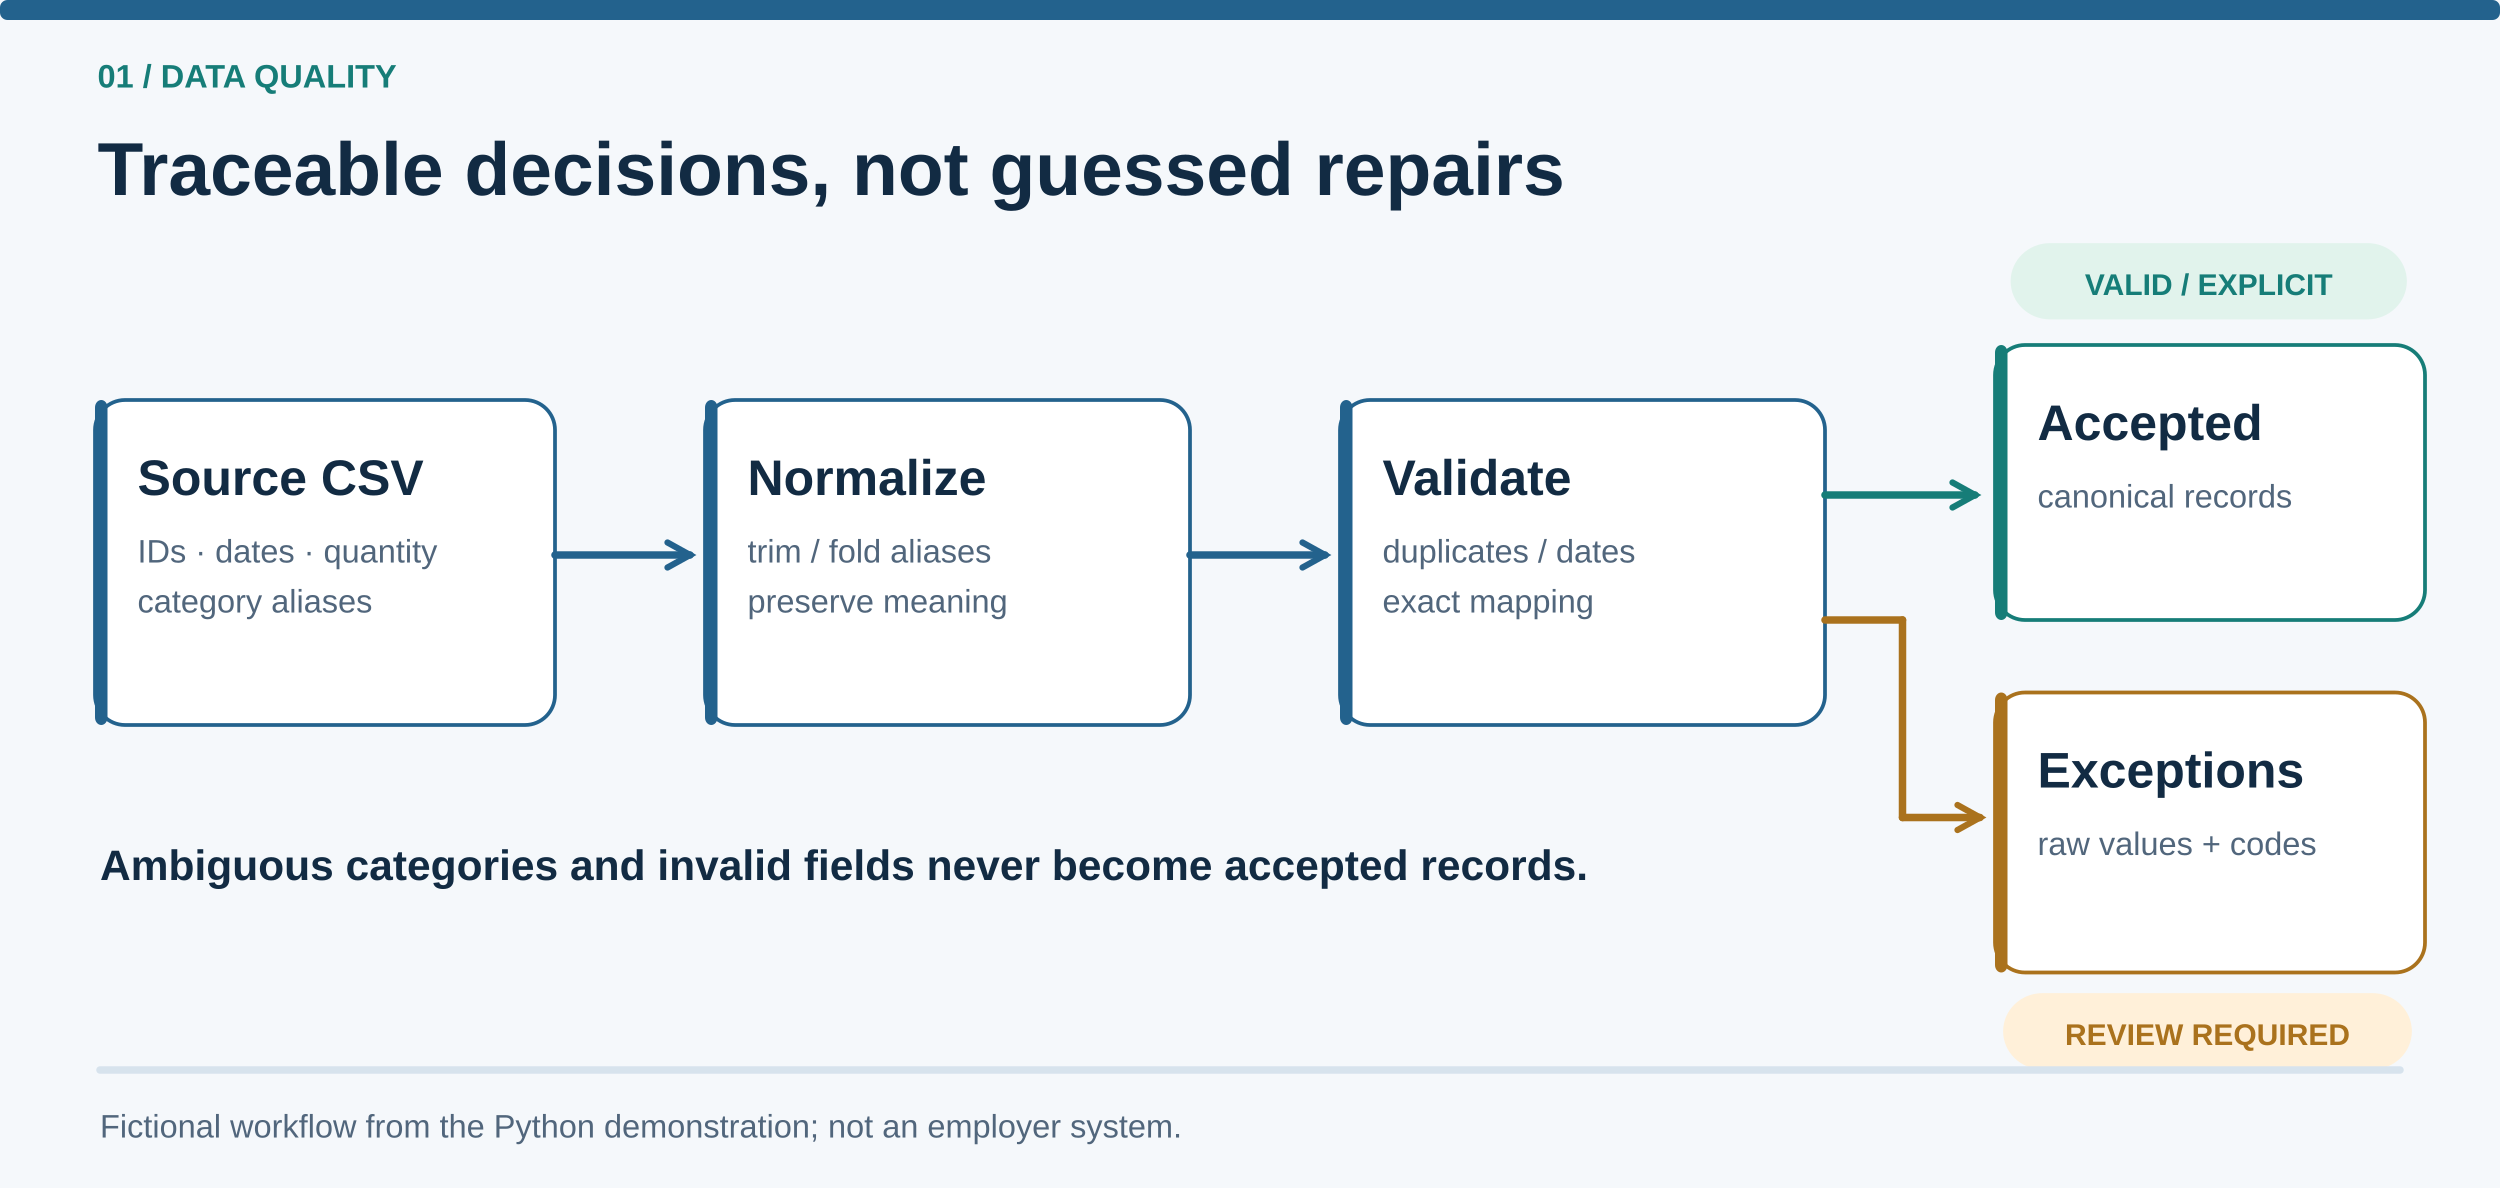
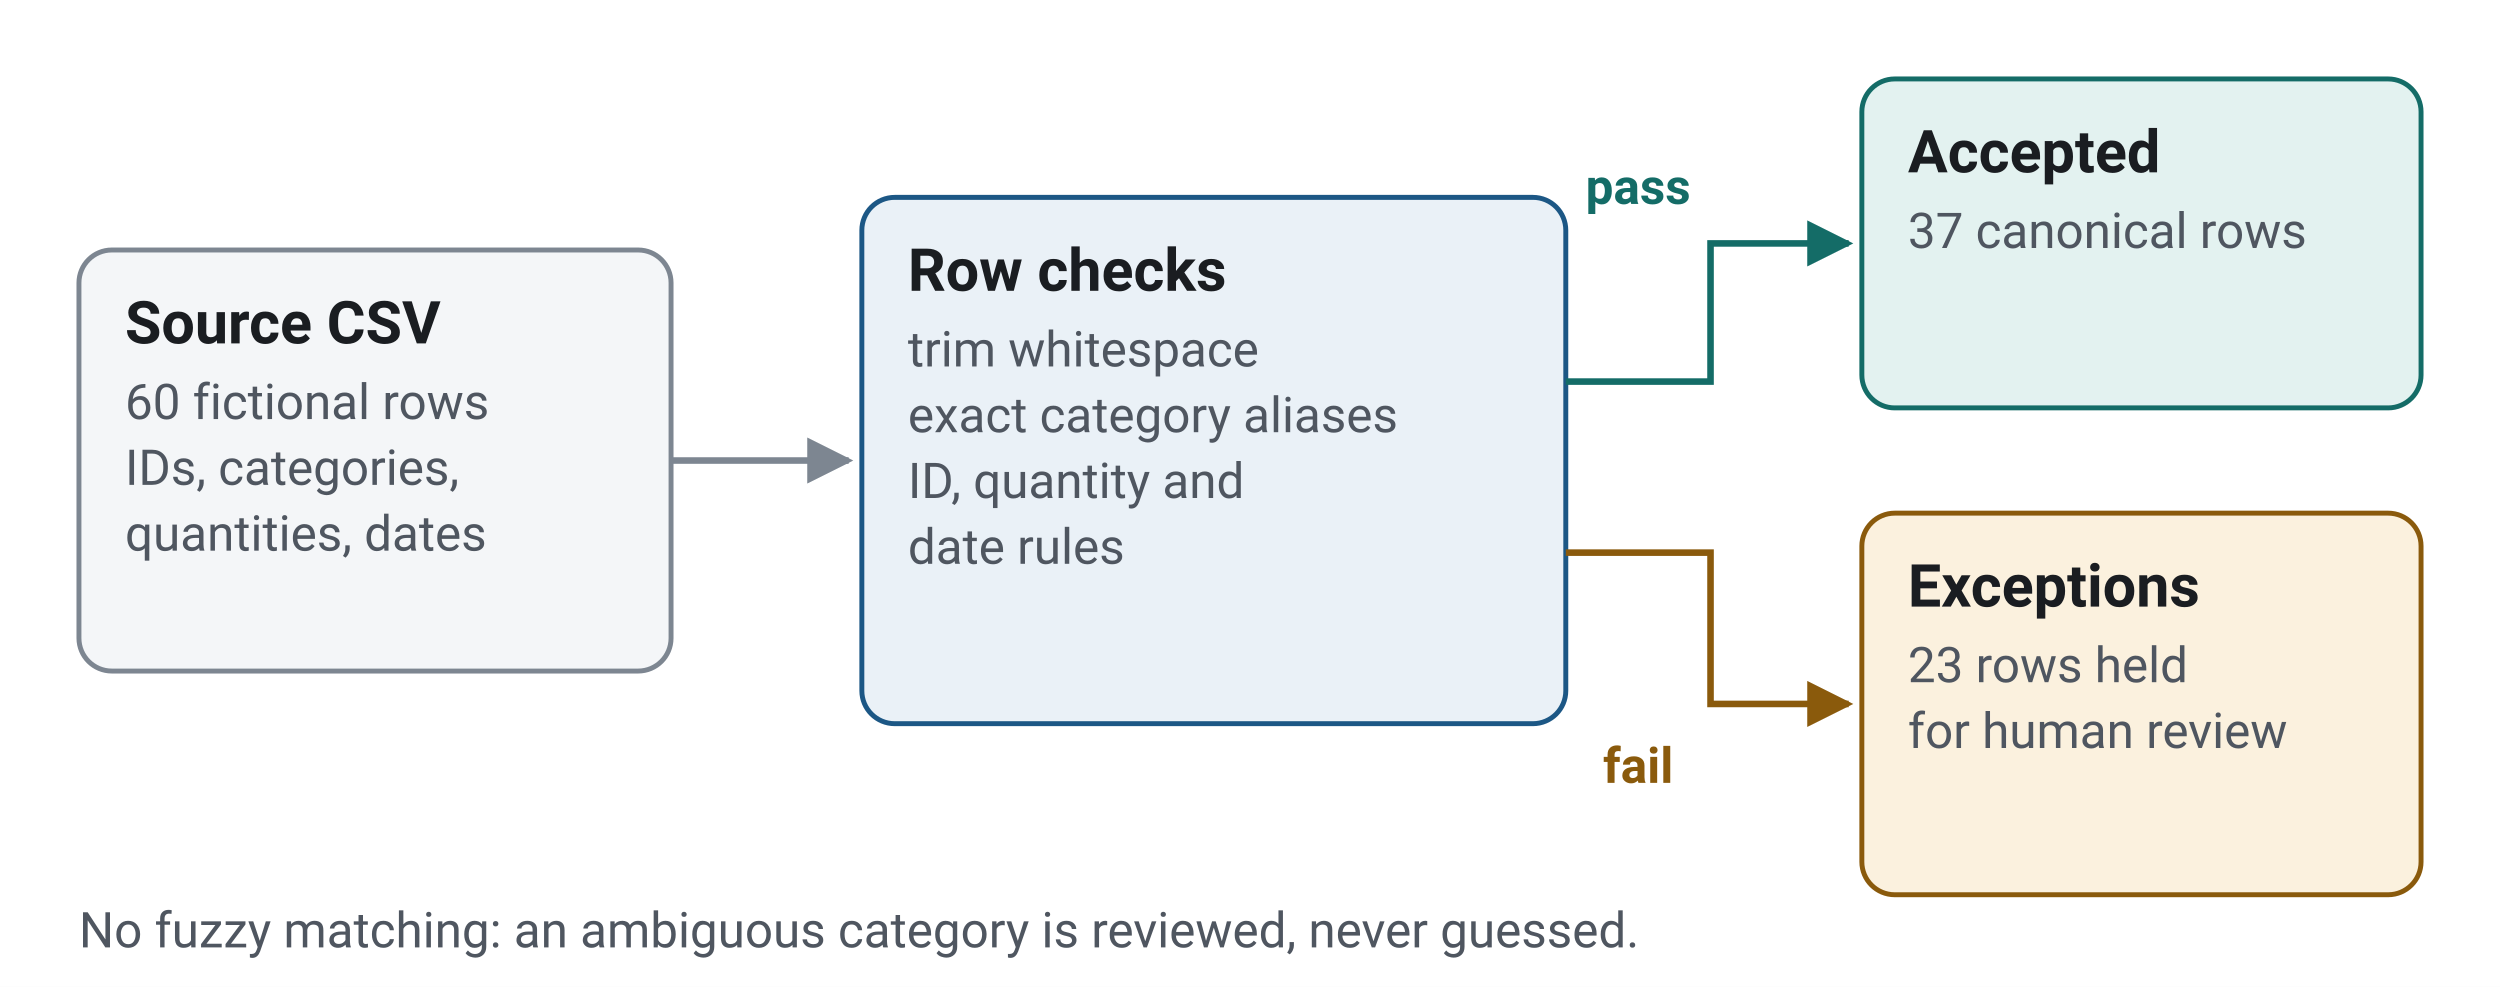
- <svg xmlns="http://www.w3.org/2000/svg" width="1000" height="475" viewBox="0 0 1000 475" role="img" aria-labelledby="t d">
-   <rect x="0" y="0" width="1000" height="475" rx="0" fill="#F5F8FB" stroke="#F5F8FB" stroke-width="1.5" />
-   <rect x="0" y="0" width="1000" height="8" rx="3" fill="#23628D" />
-   <text x="39" y="35" fill="#167D78" font-family="system-ui,-apple-system,Segoe UI,Arial,sans-serif" font-size="13" font-weight="800" text-anchor="start">01 / DATA QUALITY</text>
-   <text x="39" y="78" fill="#122B43" font-family="system-ui,-apple-system,Segoe UI,Arial,sans-serif" font-size="30" font-weight="750" text-anchor="start">Traceable decisions, not guessed repairs</text>
-   <rect x="38" y="160" width="184" height="130" rx="12" fill="#FFFFFF" stroke="#23628D" stroke-width="1.5" />
-   <rect x="38" y="160" width="5" height="130" rx="3" fill="#23628D" />
-   <text x="55" y="198" fill="#122B43" font-family="system-ui,-apple-system,Segoe UI,Arial,sans-serif" font-size="20" font-weight="750" text-anchor="start">Source CSV</text>
-   <text x="55" y="225" fill="#51667C" font-family="system-ui,-apple-system,Segoe UI,Arial,sans-serif" font-size="13" font-weight="500" text-anchor="start">IDs · dates · quantity</text>
-   <text x="55" y="245" fill="#51667C" font-family="system-ui,-apple-system,Segoe UI,Arial,sans-serif" font-size="13" font-weight="500" text-anchor="start">category aliases</text>
-   <rect x="282" y="160" width="194" height="130" rx="12" fill="#FFFFFF" stroke="#23628D" stroke-width="1.5" />
-   <rect x="282" y="160" width="5" height="130" rx="3" fill="#23628D" />
-   <text x="299" y="198" fill="#122B43" font-family="system-ui,-apple-system,Segoe UI,Arial,sans-serif" font-size="20" font-weight="750" text-anchor="start">Normalize</text>
-   <text x="299" y="225" fill="#51667C" font-family="system-ui,-apple-system,Segoe UI,Arial,sans-serif" font-size="13" font-weight="500" text-anchor="start">trim / fold aliases</text>
-   <text x="299" y="245" fill="#51667C" font-family="system-ui,-apple-system,Segoe UI,Arial,sans-serif" font-size="13" font-weight="500" text-anchor="start">preserve meaning</text>
-   <rect x="536" y="160" width="194" height="130" rx="12" fill="#FFFFFF" stroke="#23628D" stroke-width="1.5" />
-   <rect x="536" y="160" width="5" height="130" rx="3" fill="#23628D" />
-   <text x="553" y="198" fill="#122B43" font-family="system-ui,-apple-system,Segoe UI,Arial,sans-serif" font-size="20" font-weight="750" text-anchor="start">Validate</text>
-   <text x="553" y="225" fill="#51667C" font-family="system-ui,-apple-system,Segoe UI,Arial,sans-serif" font-size="13" font-weight="500" text-anchor="start">duplicates / dates</text>
-   <text x="553" y="245" fill="#51667C" font-family="system-ui,-apple-system,Segoe UI,Arial,sans-serif" font-size="13" font-weight="500" text-anchor="start">exact mapping</text>
-   <rect x="798" y="138" width="172" height="110" rx="12" fill="#FFFFFF" stroke="#167D78" stroke-width="1.5" />
-   <rect x="798" y="138" width="5" height="110" rx="3" fill="#167D78" />
-   <text x="815" y="176" fill="#122B43" font-family="system-ui,-apple-system,Segoe UI,Arial,sans-serif" font-size="20" font-weight="750" text-anchor="start">Accepted</text>
-   <text x="815" y="203" fill="#51667C" font-family="system-ui,-apple-system,Segoe UI,Arial,sans-serif" font-size="13" font-weight="500" text-anchor="start">canonical records</text>
-   <rect x="798" y="277" width="172" height="112" rx="12" fill="#FFFFFF" stroke="#AA721D" stroke-width="1.5" />
-   <rect x="798" y="277" width="5" height="112" rx="3" fill="#AA721D" />
-   <text x="815" y="315" fill="#122B43" font-family="system-ui,-apple-system,Segoe UI,Arial,sans-serif" font-size="20" font-weight="750" text-anchor="start">Exceptions</text>
-   <text x="815" y="342" fill="#51667C" font-family="system-ui,-apple-system,Segoe UI,Arial,sans-serif" font-size="13" font-weight="500" text-anchor="start">raw values + codes</text>
-   <path d="M222 222 L276 222" fill="none" stroke="#23628D" stroke-width="3" stroke-linecap="round" />
-   <path d="M267 217 L276 222 L267 227" fill="none" stroke="#23628D" stroke-width="2.5" stroke-linecap="round" />
-   <path d="M476 222 L530 222" fill="none" stroke="#23628D" stroke-width="3" stroke-linecap="round" />
-   <path d="M521 217 L530 222 L521 227" fill="none" stroke="#23628D" stroke-width="2.5" stroke-linecap="round" />
-   <path d="M730 198 L790 198" fill="none" stroke="#167D78" stroke-width="3" stroke-linecap="round" />
-   <path d="M781 193 L790 198 L781 203" fill="none" stroke="#167D78" stroke-width="2.5" stroke-linecap="round" />
-   <path d="M730 248 L761 248" fill="none" stroke="#AA721D" stroke-width="3" stroke-linecap="round" />
-   <path d="M761 248 L761 327" fill="none" stroke="#AA721D" stroke-width="3" stroke-linecap="round" />
-   <path d="M761 327 L792 327" fill="none" stroke="#AA721D" stroke-width="3" stroke-linecap="round" />
-   <path d="M783 322 L792 327 L783 332" fill="none" stroke="#AA721D" stroke-width="2.5" stroke-linecap="round" />
-   <rect x="805" y="98" width="157" height="29" rx="15" fill="#E1F3EC" stroke="#E1F3EC" stroke-width="1.5" />
-   <text x="883.5" y="118" fill="#167D78" font-family="system-ui,-apple-system,Segoe UI,Arial,sans-serif" font-size="12" font-weight="750" text-anchor="middle">VALID / EXPLICIT</text>
-   <rect x="802" y="398" width="162" height="29" rx="15" fill="#FFF0D9" stroke="#FFF0D9" stroke-width="1.5" />
-   <text x="883" y="418" fill="#AA721D" font-family="system-ui,-apple-system,Segoe UI,Arial,sans-serif" font-size="12" font-weight="750" text-anchor="middle">REVIEW REQUIRED</text>
-   <text x="40" y="352" fill="#122B43" font-family="system-ui,-apple-system,Segoe UI,Arial,sans-serif" font-size="17" font-weight="650" text-anchor="start">Ambiguous categories and invalid fields never become accepted records.</text>
-   <path d="M40 428 L960 428" fill="none" stroke="#D7E3ED" stroke-width="3" stroke-linecap="round" />
-   <text x="40" y="455" fill="#51667C" font-family="system-ui,-apple-system,Segoe UI,Arial,sans-serif" font-size="13" font-weight="500" text-anchor="start">Fictional workflow from the Python demonstration; not an employer system.</text>
+ <svg xmlns="http://www.w3.org/2000/svg" viewBox="0 0 760 300" width="760" height="300" role="img" aria-labelledby="t">
+   <defs>
+     <marker id="m-line" viewBox="0 0 10 10" refX="9" refY="5" markerWidth="7" markerHeight="7" orient="auto-start-reverse">
+       <path d="M0 0L10 5L0 10z" fill="#7D8691" />
+     </marker>
+     <marker id="m-ok" viewBox="0 0 10 10" refX="9" refY="5" markerWidth="7" markerHeight="7" orient="auto-start-reverse">
+       <path d="M0 0L10 5L0 10z" fill="#146C67" />
+     </marker>
+     <marker id="m-warn" viewBox="0 0 10 10" refX="9" refY="5" markerWidth="7" markerHeight="7" orient="auto-start-reverse">
+       <path d="M0 0L10 5L0 10z" fill="#8A5A0C" />
+     </marker>
+   </defs>
+   <rect width="760" height="300" fill="#FFFFFF" />
+   <g font-family="system-ui,-apple-system,'Segoe UI',Roboto,Helvetica,Arial,sans-serif">
+     <rect x="24" y="76" width="180" height="128" rx="10" fill="#F4F6F8" stroke="#7D8691" stroke-width="1.5" />
+     <text x="38" y="104.4" font-size="18" fill="#1A1D21" font-weight="700" data-box="24,76,180,128">Source CSV</text>
+     <text x="38" y="127.4" font-size="15" fill="#4F5660" data-box="24,76,180,128">60 fictional rows</text>
+     <text x="38" y="147.4" font-size="15" fill="#4F5660" data-box="24,76,180,128">IDs, categories,</text>
+     <text x="38" y="167.4" font-size="15" fill="#4F5660" data-box="24,76,180,128">quantities, dates</text>
+     <rect x="262" y="60" width="214" height="160" rx="10" fill="#EAF1F7" stroke="#1C5785" stroke-width="1.5" />
+     <text x="276" y="88.4" font-size="18" fill="#1A1D21" font-weight="700" data-box="262,60,214,160">Row checks</text>
+     <text x="276" y="111.4" font-size="15" fill="#4F5660" data-box="262,60,214,160">trim whitespace</text>
+     <text x="276" y="131.4" font-size="15" fill="#4F5660" data-box="262,60,214,160">exact category aliases</text>
+     <text x="276" y="151.4" font-size="15" fill="#4F5660" data-box="262,60,214,160">ID, quantity and</text>
+     <text x="276" y="171.4" font-size="15" fill="#4F5660" data-box="262,60,214,160">date rules</text>
+     <rect x="566" y="24" width="170" height="100" rx="10" fill="#E3F2F0" stroke="#146C67" stroke-width="1.5" />
+     <text x="580" y="52.4" font-size="18" fill="#1A1D21" font-weight="700" data-box="566,24,170,100">Accepted</text>
+     <text x="580" y="75.4" font-size="15" fill="#4F5660" data-box="566,24,170,100">37 canonical rows</text>
+     <rect x="566" y="156" width="170" height="116" rx="10" fill="#FBF1DE" stroke="#8A5A0C" stroke-width="1.5" />
+     <text x="580" y="184.4" font-size="18" fill="#1A1D21" font-weight="700" data-box="566,156,170,116">Exceptions</text>
+     <text x="580" y="207.4" font-size="15" fill="#4F5660" data-box="566,156,170,116">23 rows held</text>
+     <text x="580" y="227.4" font-size="15" fill="#4F5660" data-box="566,156,170,116">for human review</text>
+     <path d="M204 140 L258 140" fill="none" stroke="#7D8691" stroke-width="2" marker-end="url(#m-line)" />
+     <path d="M476 116 L520 116 L520 74 L562 74" fill="none" stroke="#146C67" stroke-width="2" marker-end="url(#m-ok)" />
+     <path d="M476 168 L520 168 L520 214 L562 214" fill="none" stroke="#8A5A0C" stroke-width="2" marker-end="url(#m-warn)" />
+     <text x="498" y="62" font-size="15" fill="#146C67" font-weight="700" text-anchor="middle">pass</text>
+     <text x="498" y="238" font-size="15" fill="#8A5A0C" font-weight="700" text-anchor="middle">fail</text>
+     <text x="24" y="288" font-size="15" fill="#4F5660">No fuzzy matching: an ambiguous category is reviewed, never guessed.</text>
+   </g>
</svg>
